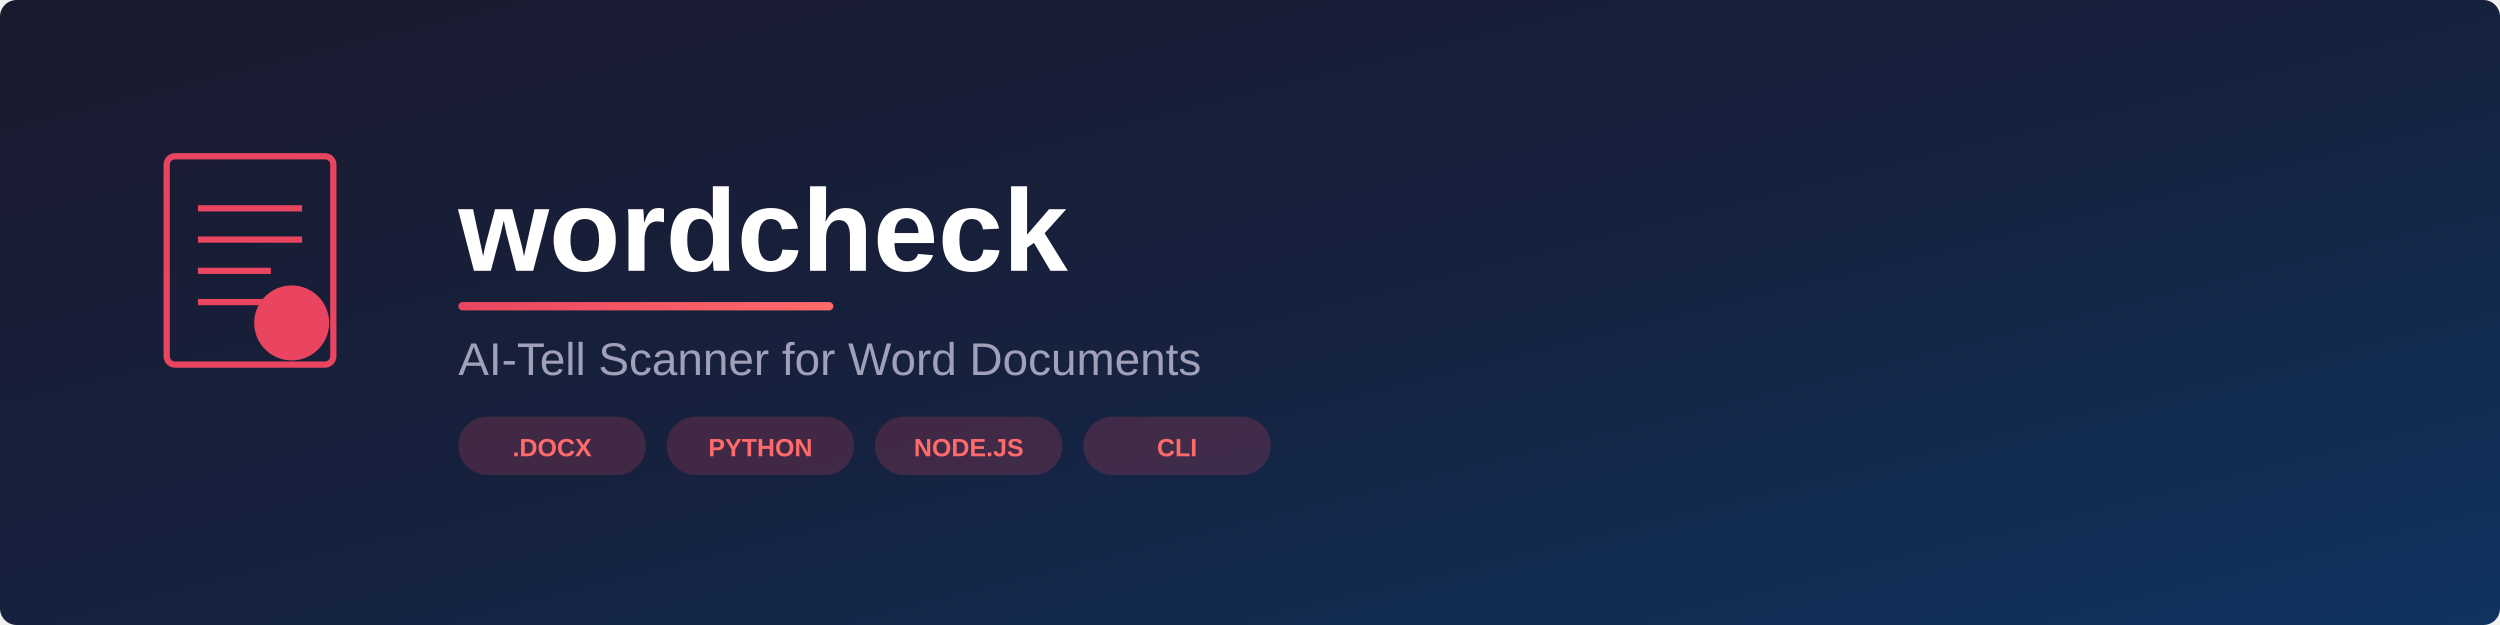
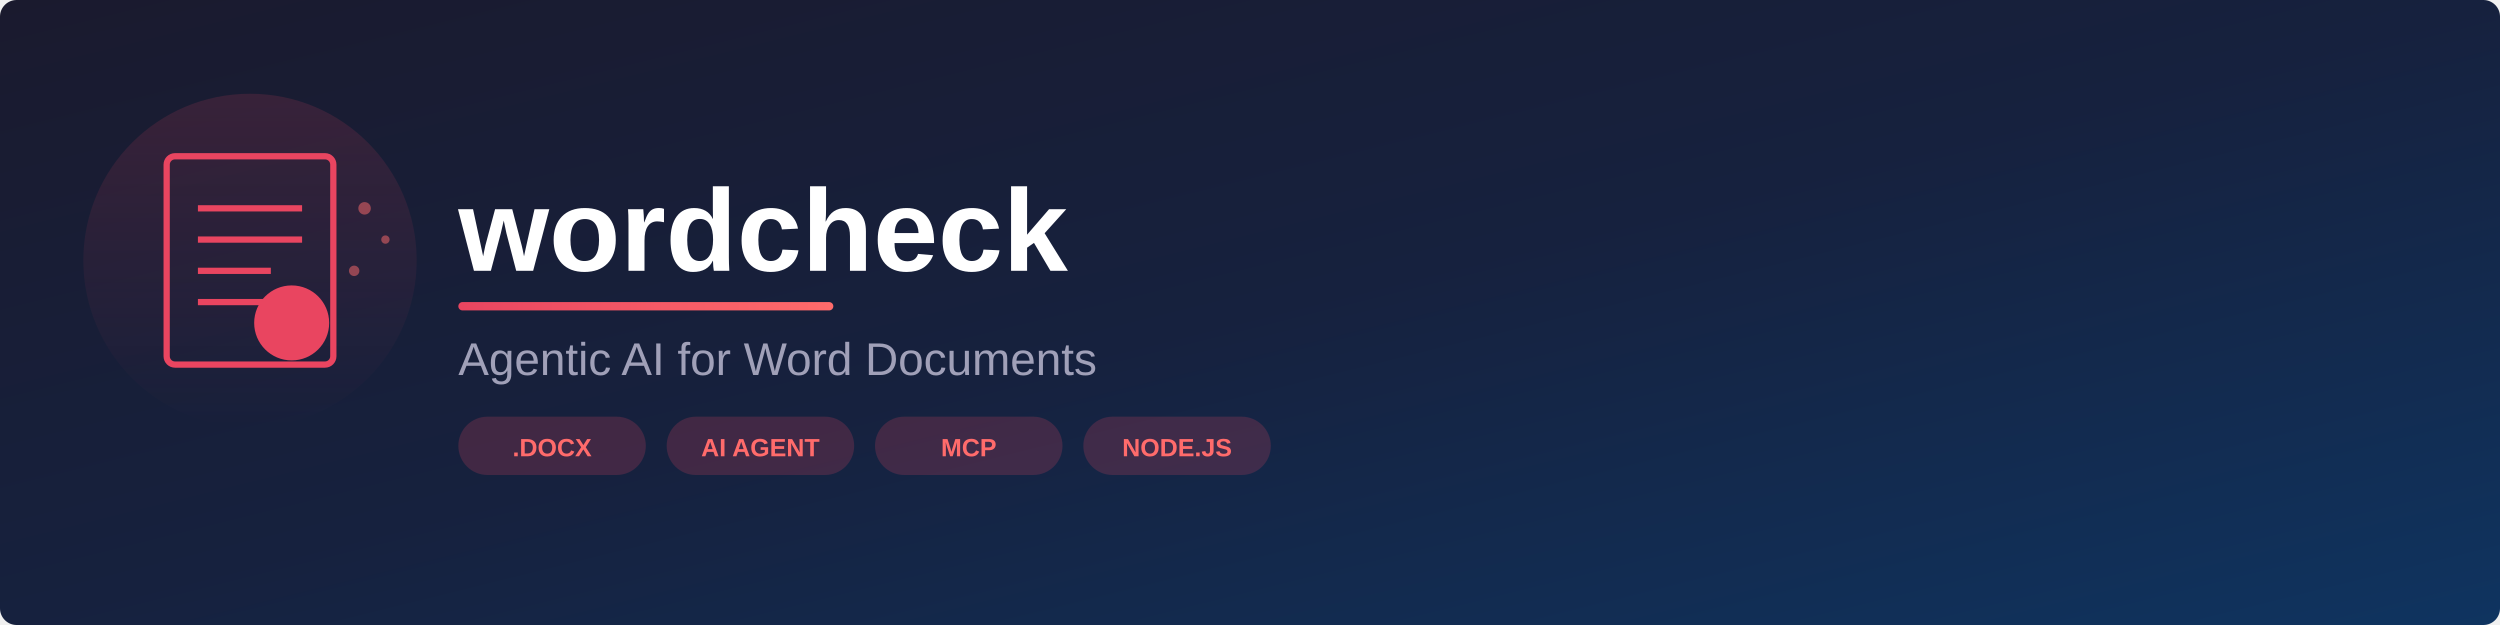
- <svg xmlns="http://www.w3.org/2000/svg" width="1200" height="300" viewBox="0 0 1200 300" role="img" aria-label="WordCheck banner: AI-Tell Scanner for Word Documents">
+ <svg xmlns="http://www.w3.org/2000/svg" width="1200" height="300" viewBox="0 0 1200 300" role="img" aria-label="WordCheck banner: Agentic AI for Word Documents">
  <defs>
    <linearGradient id="bg" x1="0%" y1="0%" x2="100%" y2="100%">
      <stop offset="0%" style="stop-color:#1a1a2e" />
      <stop offset="50%" style="stop-color:#16213e" />
      <stop offset="100%" style="stop-color:#0f3460" />
    </linearGradient>
    <linearGradient id="accent" x1="0%" y1="0%" x2="100%" y2="0%">
      <stop offset="0%" style="stop-color:#e94560" />
      <stop offset="100%" style="stop-color:#ff6b6b" />
    </linearGradient>
+     <linearGradient id="glow" x1="0%" y1="0%" x2="0%" y2="100%">
+       <stop offset="0%" style="stop-color:#e94560;stop-opacity:0.15" />
+       <stop offset="100%" style="stop-color:#e94560;stop-opacity:0" />
+     </linearGradient>
  </defs>
  <rect width="1200" height="300" fill="url(#bg)" rx="8" />
+   <circle cx="120" cy="125" r="80" fill="url(#glow)" />
  <g transform="translate(80, 75)" fill="none" stroke="#e94560" stroke-width="3">
    <rect x="0" y="0" width="80" height="100" rx="4" />
    <line x1="15" y1="25" x2="65" y2="25" />
    <line x1="15" y1="40" x2="65" y2="40" />
    <line x1="15" y1="55" x2="50" y2="55" />
    <line x1="15" y1="70" x2="55" y2="70" />
    <circle cx="60" cy="80" r="18" fill="#e94560" stroke="none" />
    <text x="60" y="86" text-anchor="middle" fill="white" font-family="Segoe UI, Arial, sans-serif" font-size="18" font-weight="bold">AI</text>
  </g>
+   <g fill="#ff6b6b" opacity="0.5">
+     <circle cx="175" cy="100" r="3" />
+     <circle cx="185" cy="115" r="2" />
+     <circle cx="170" cy="130" r="2.5" />
+   </g>
  <text x="220" y="130" fill="white" font-family="Segoe UI, Arial, sans-serif" font-size="56" font-weight="bold">wordcheck</text>
  <rect x="220" y="145" width="180" height="4" rx="2" fill="url(#accent)" />
-   <text x="220" y="180" fill="#a0a0b8" font-family="Segoe UI, Arial, sans-serif" font-size="22">AI-Tell Scanner for Word Documents</text>
+   <text x="220" y="180" fill="#a0a0b8" font-family="Segoe UI, Arial, sans-serif" font-size="22">Agentic AI for Word Documents</text>
  <g transform="translate(220, 200)">
    <rect x="0" y="0" width="90" height="28" rx="14" fill="#e94560" opacity="0.2" />
    <text x="45" y="19" text-anchor="middle" fill="#ff6b6b" font-family="Segoe UI, Arial, sans-serif" font-size="12" font-weight="600">.DOCX</text>
    <rect x="100" y="0" width="90" height="28" rx="14" fill="#e94560" opacity="0.2" />
-     <text x="145" y="19" text-anchor="middle" fill="#ff6b6b" font-family="Segoe UI, Arial, sans-serif" font-size="12" font-weight="600">PYTHON</text>
+     <text x="145" y="19" text-anchor="middle" fill="#ff6b6b" font-family="Segoe UI, Arial, sans-serif" font-size="12" font-weight="600">AI AGENT</text>
    <rect x="200" y="0" width="90" height="28" rx="14" fill="#e94560" opacity="0.2" />
-     <text x="245" y="19" text-anchor="middle" fill="#ff6b6b" font-family="Segoe UI, Arial, sans-serif" font-size="12" font-weight="600">NODE.JS</text>
+     <text x="245" y="19" text-anchor="middle" fill="#ff6b6b" font-family="Segoe UI, Arial, sans-serif" font-size="12" font-weight="600">MCP</text>
    <rect x="300" y="0" width="90" height="28" rx="14" fill="#e94560" opacity="0.2" />
-     <text x="345" y="19" text-anchor="middle" fill="#ff6b6b" font-family="Segoe UI, Arial, sans-serif" font-size="12" font-weight="600">CLI</text>
+     <text x="345" y="19" text-anchor="middle" fill="#ff6b6b" font-family="Segoe UI, Arial, sans-serif" font-size="12" font-weight="600">NODE.JS</text>
  </g>
</svg>
